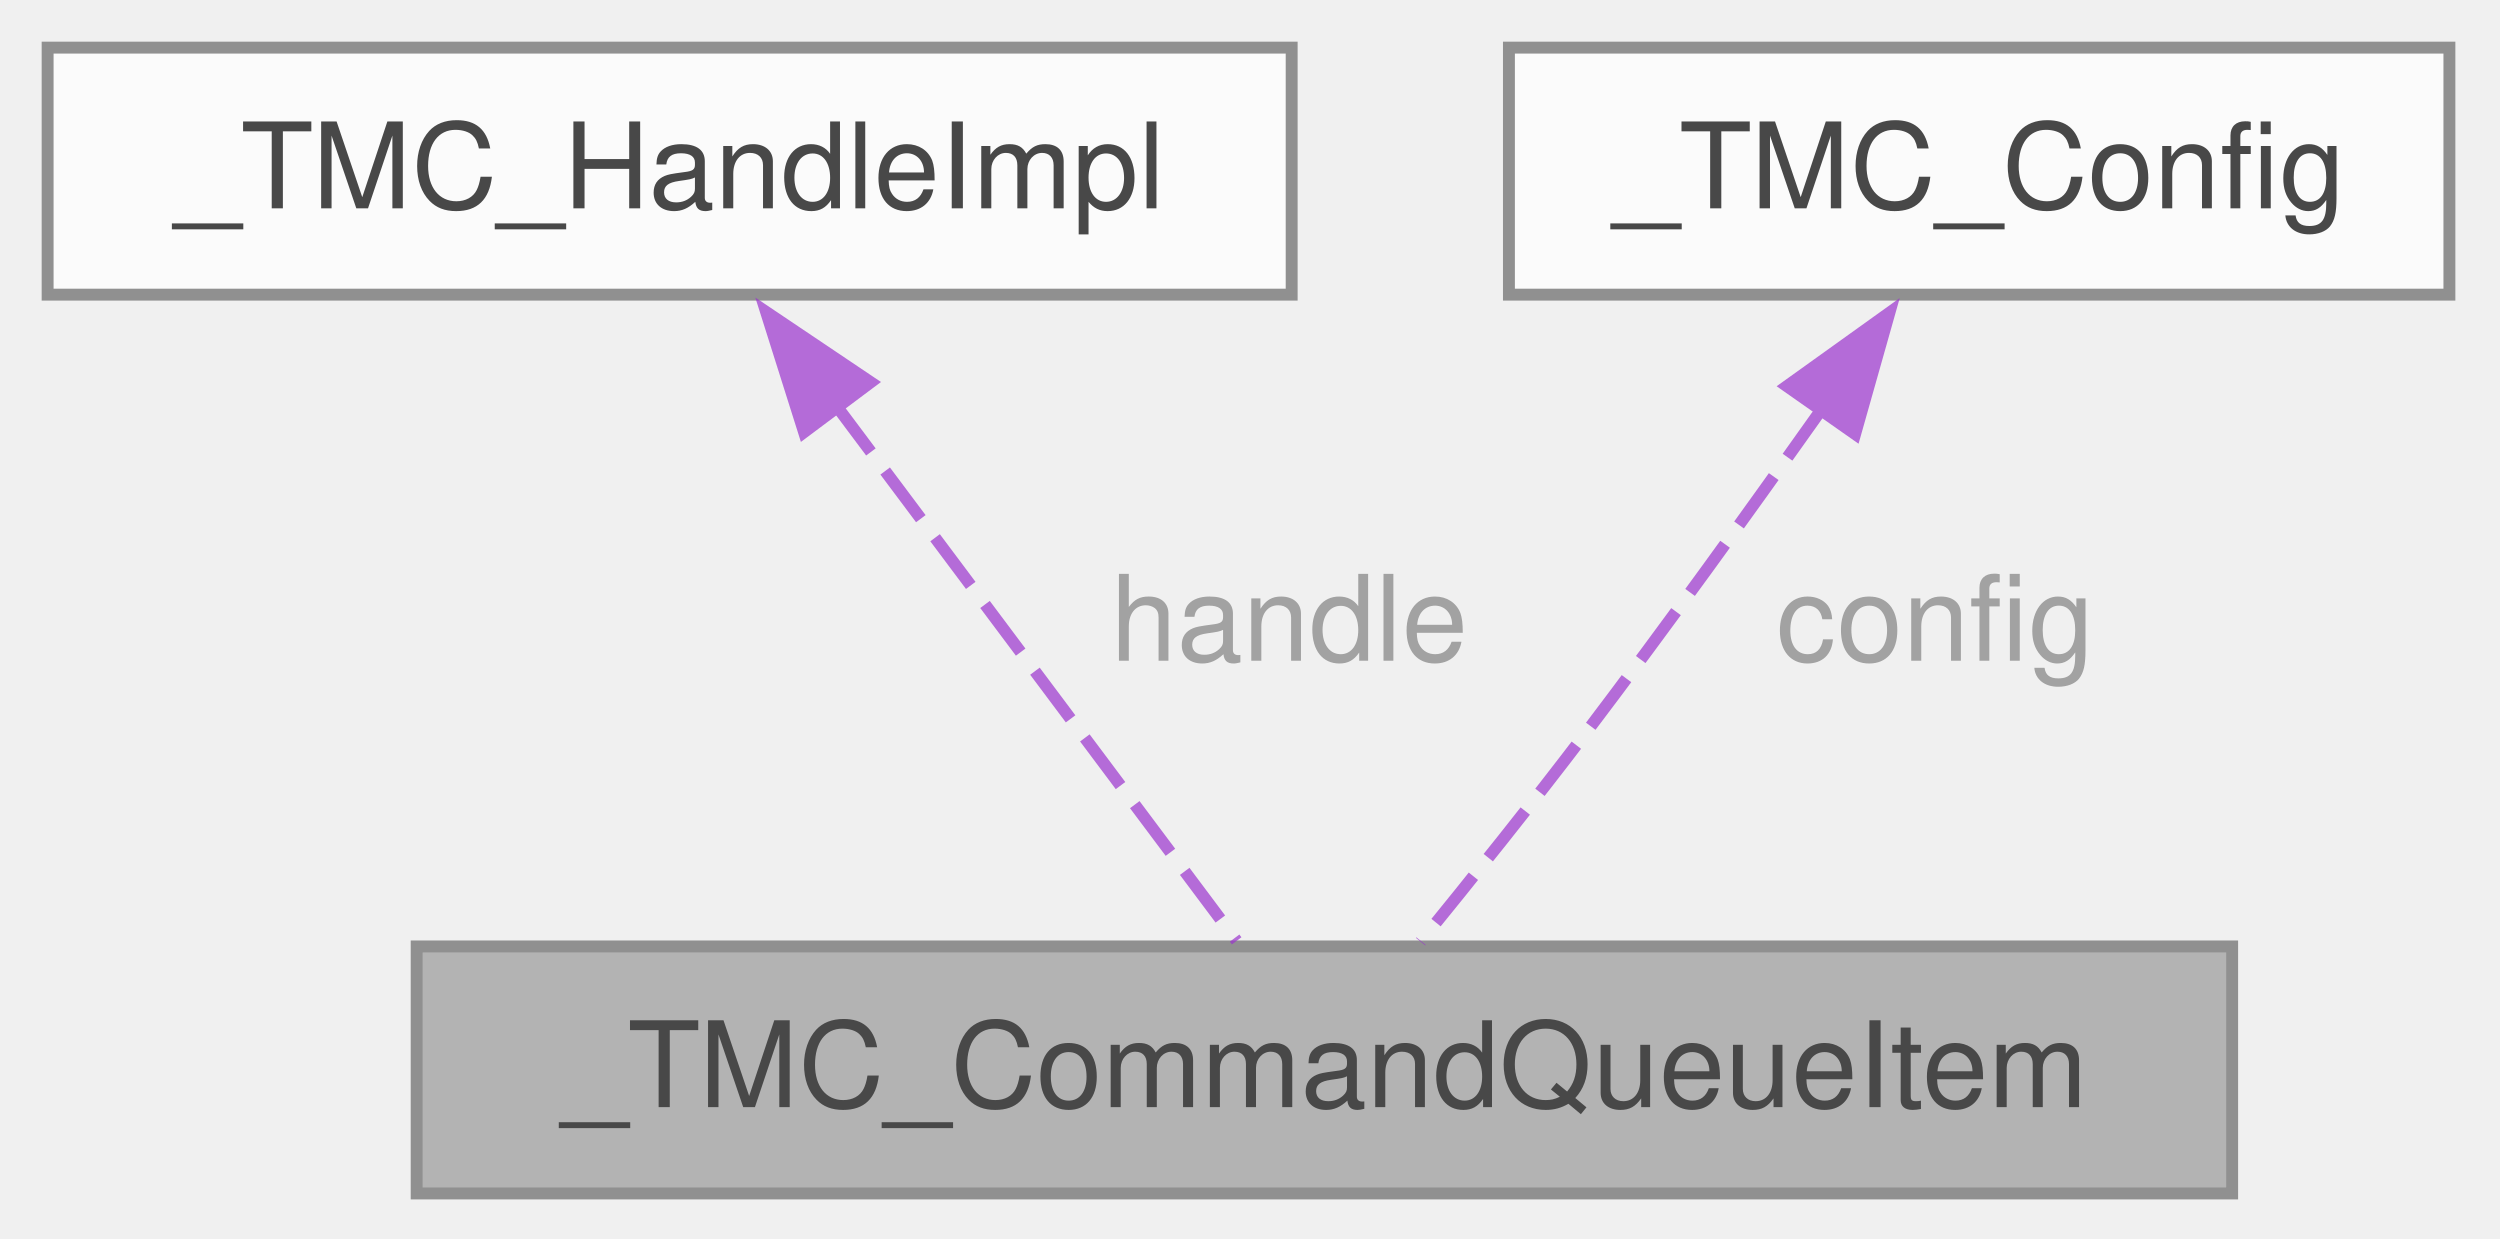
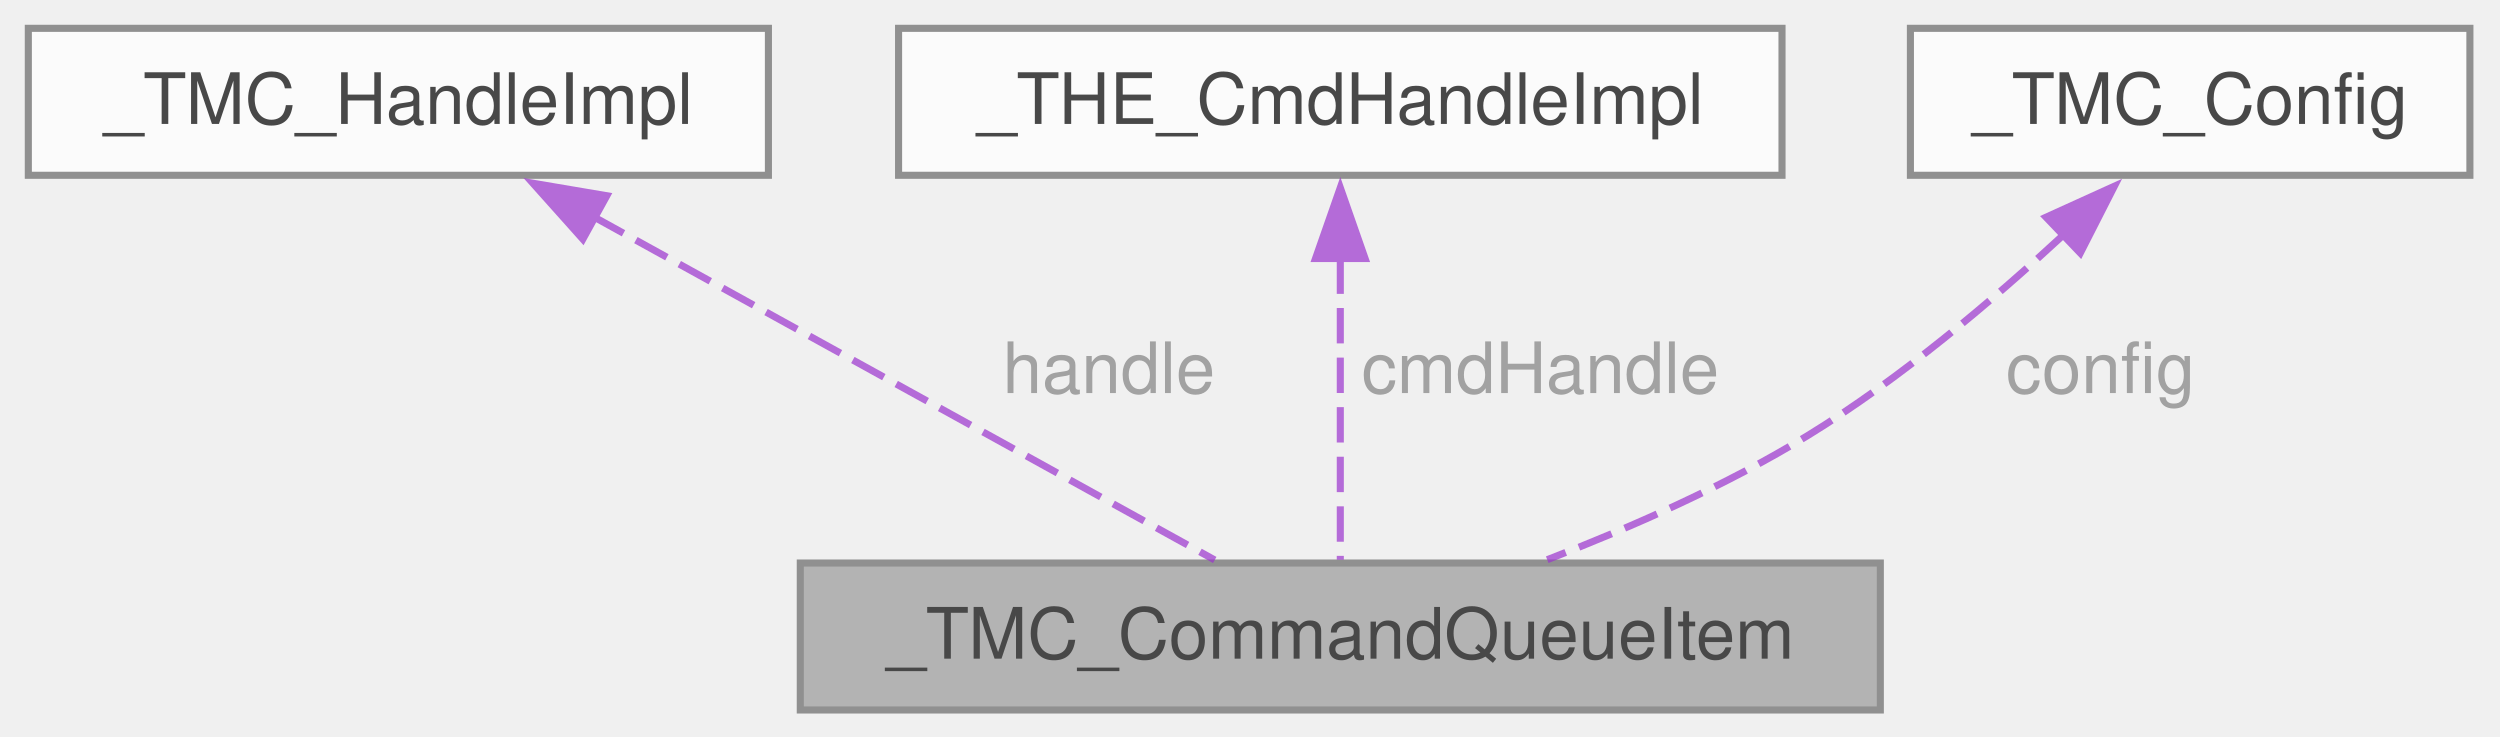
- <svg xmlns="http://www.w3.org/2000/svg" xmlns:xlink="http://www.w3.org/1999/xlink" width="210pt" height="104pt" viewBox="0.00 0.00 210.00 104.00">
+ <svg xmlns="http://www.w3.org/2000/svg" xmlns:xlink="http://www.w3.org/1999/xlink" width="353pt" height="104pt" viewBox="0.00 0.00 353.00 104.00">
  <svg id="main" version="1.1" xml:space="preserve">
    <style type="text/css">
.node, .edge {opacity: 0.7;}
.node.selected, .edge.selected {opacity: 1;}
.edge:hover path { stroke: red; }
.edge:hover polygon { stroke: red; fill: red; }
</style>
    <svg id="graph" class="graph">
      <g id="graph0" class="graph" transform="scale(1 1) rotate(0) translate(4 100.25)">
        <g id="Node000001" class="node">
          <g id="a_Node000001">
            <a xlink:title=" ">
-               <polygon fill="#999999" stroke="#666666" points="183.5,-20.75 31,-20.75 31,0 183.5,0 183.5,-20.75" />
-               <text xml:space="preserve" text-anchor="middle" x="107.25" y="-7.25" font-family="Helvetica,sans-Serif" font-size="10.00">_TMC_CommandQueueItem</text>
+               <polygon fill="#999999" stroke="#666666" points="261.5,-20.75 109,-20.75 109,0 261.5,0 261.5,-20.75" />
+               <text xml:space="preserve" text-anchor="middle" x="185.25" y="-7.25" font-family="Helvetica,sans-Serif" font-size="10.00">_TMC_CommandQueueItem</text>
            </a>
          </g>
        </g>
        <g id="Node000002" class="node">
          <g id="a_Node000002">
            <a xlink:href="struct__TMC__HandleImpl.html" target="_top" xlink:title=" ">
              <polygon fill="white" stroke="#666666" points="104.5,-96.25 0,-96.25 0,-75.5 104.5,-75.5 104.5,-96.25" />
              <text xml:space="preserve" text-anchor="middle" x="52.25" y="-82.75" font-family="Helvetica,sans-Serif" font-size="10.00">_TMC_HandleImpl</text>
            </a>
          </g>
        </g>
        <g id="edge1_Node000001_Node000002" class="edge">
          <g id="a_edge1_Node000001_Node000002">
            <a xlink:title=" ">
-               <path fill="none" stroke="#9a32cd" stroke-dasharray="5,2" d="M66.16,-66.29C76.88,-51.96 91.28,-32.71 99.88,-21.22" />
-               <polygon fill="#9a32cd" stroke="#9a32cd" points="63.54,-63.95 60.35,-74.05 69.14,-68.14 63.54,-63.95" />
+               <path fill="none" stroke="#9a32cd" stroke-dasharray="5,2" d="M79.66,-69.73C106,-55.17 145.02,-33.61 167.52,-21.18" />
+               <polygon fill="#9a32cd" stroke="#9a32cd" points="78.3,-66.48 71.24,-74.38 81.68,-72.61 78.3,-66.48" />
            </a>
          </g>
-           <text xml:space="preserve" text-anchor="start" x="89.29" y="-44.75" font-family="Helvetica,sans-Serif" font-size="10.00" fill="grey">handle</text>
+           <text xml:space="preserve" text-anchor="start" x="137.57" y="-44.75" font-family="Helvetica,sans-Serif" font-size="10.00" fill="grey">handle</text>
        </g>
        <g id="Node000003" class="node">
          <g id="a_Node000003">
-             <a xlink:href="struct__TMC__Config.html" target="_top" xlink:title="Configuration structure for initializing a TMC2209 driver handle.">
-               <polygon fill="white" stroke="#666666" points="201.75,-96.25 122.75,-96.25 122.75,-75.5 201.75,-75.5 201.75,-96.25" />
-               <text xml:space="preserve" text-anchor="middle" x="162.25" y="-82.75" font-family="Helvetica,sans-Serif" font-size="10.00">_TMC_Config</text>
+             <a xlink:href="struct__THE__CmdHandleImpl.html" target="_top" xlink:title=" ">
+               <polygon fill="white" stroke="#666666" points="247.62,-96.25 122.88,-96.25 122.88,-75.5 247.62,-75.5 247.62,-96.25" />
+               <text xml:space="preserve" text-anchor="middle" x="185.25" y="-82.75" font-family="Helvetica,sans-Serif" font-size="10.00">_THE_CmdHandleImpl</text>
            </a>
          </g>
        </g>
        <g id="edge2_Node000001_Node000003" class="edge">
          <g id="a_edge2_Node000001_Node000003">
            <a xlink:title=" ">
-               <path fill="none" stroke="#9a32cd" stroke-dasharray="5,2" d="M149.05,-65.92C143.11,-57.52 135.93,-47.56 129.25,-38.75 124.75,-32.82 119.55,-26.33 115.33,-21.15" />
-               <polygon fill="#9a32cd" stroke="#9a32cd" points="146.1,-67.81 154.71,-73.98 151.83,-63.79 146.1,-67.81" />
+               <path fill="none" stroke="#9a32cd" stroke-dasharray="5,2" d="M185.25,-63.76C185.25,-49.76 185.25,-32.05 185.25,-21.22" />
+               <polygon fill="#9a32cd" stroke="#9a32cd" points="181.75,-63.75 185.25,-73.75 188.75,-63.75 181.75,-63.75" />
            </a>
          </g>
-           <text xml:space="preserve" text-anchor="start" x="145.2" y="-44.75" font-family="Helvetica,sans-Serif" font-size="10.00" fill="grey">config</text>
+           <text xml:space="preserve" text-anchor="start" x="188.25" y="-44.75" font-family="Helvetica,sans-Serif" font-size="10.00" fill="grey">cmdHandle</text>
+         </g>
+         <g id="Node000004" class="node">
+           <g id="a_Node000004">
+             <a xlink:href="struct__TMC__Config.html" target="_top" xlink:title="Configuration structure for initializing a TMC2209 driver handle.">
+               <polygon fill="white" stroke="#666666" points="344.75,-96.25 265.75,-96.25 265.75,-75.5 344.75,-75.5 344.75,-96.25" />
+               <text xml:space="preserve" text-anchor="middle" x="305.25" y="-82.75" font-family="Helvetica,sans-Serif" font-size="10.00">_TMC_Config</text>
+             </a>
+           </g>
+         </g>
+         <g id="edge3_Node000001_Node000004" class="edge">
+           <g id="a_edge3_Node000001_Node000004">
+             <a xlink:title=" ">
+               <path fill="none" stroke="#9a32cd" stroke-dasharray="5,2" d="M287.39,-67.11C277.37,-57.82 264.29,-46.74 251.25,-38.75 239.83,-31.75 226.3,-25.78 214.47,-21.22" />
+               <polygon fill="#9a32cd" stroke="#9a32cd" points="284.9,-69.58 294.55,-73.96 289.74,-64.52 284.9,-69.58" />
+             </a>
+           </g>
+           <text xml:space="preserve" text-anchor="start" x="279.24" y="-44.75" font-family="Helvetica,sans-Serif" font-size="10.00" fill="grey">config</text>
        </g>
      </g>
    </svg>
  </svg>
  <style type="text/css">

[data-mouse-over-selected='false'] { opacity: 0.7; }
[data-mouse-over-selected='true']  { opacity: 1.0; }

</style>
</svg>
